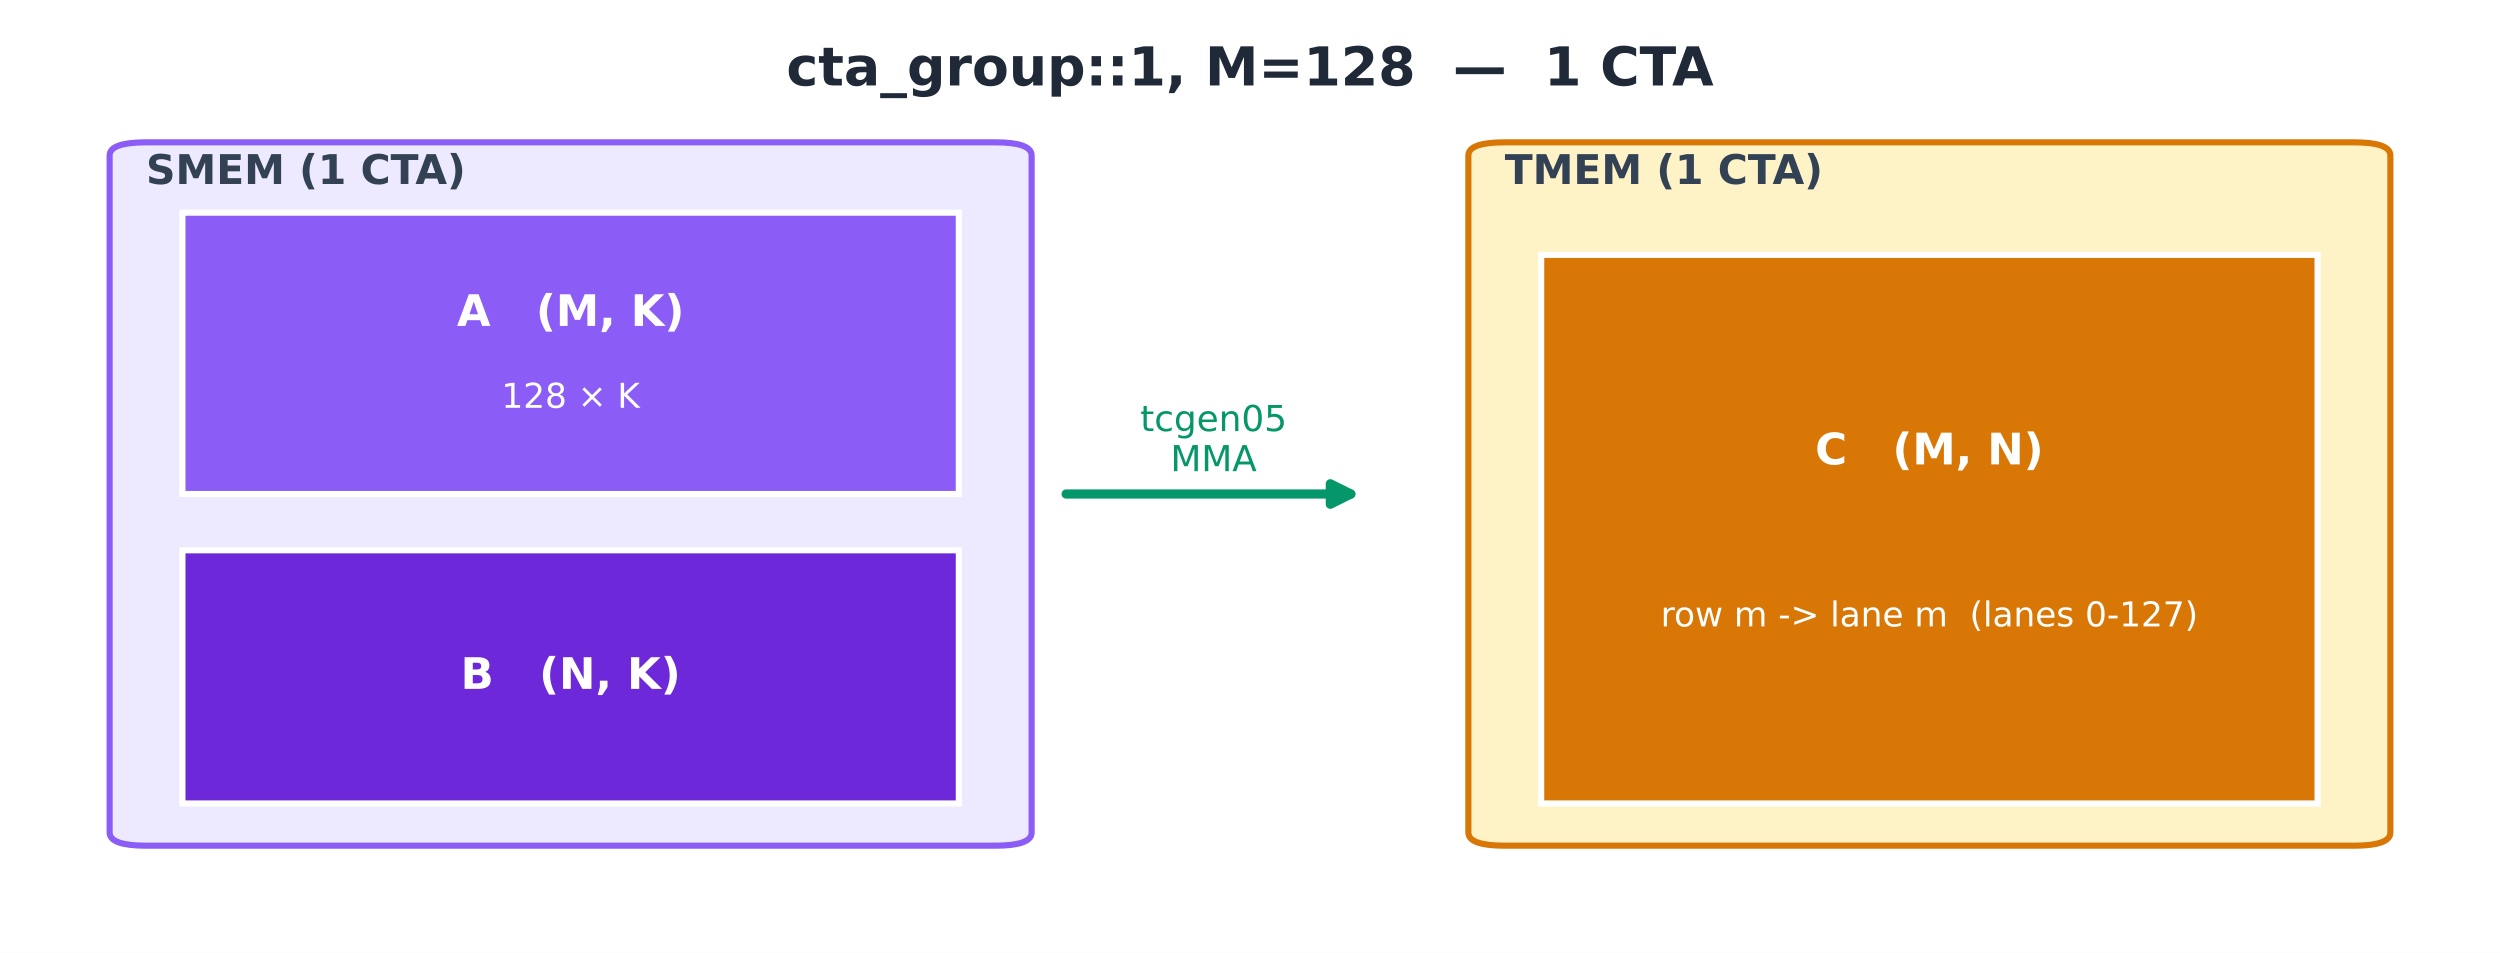
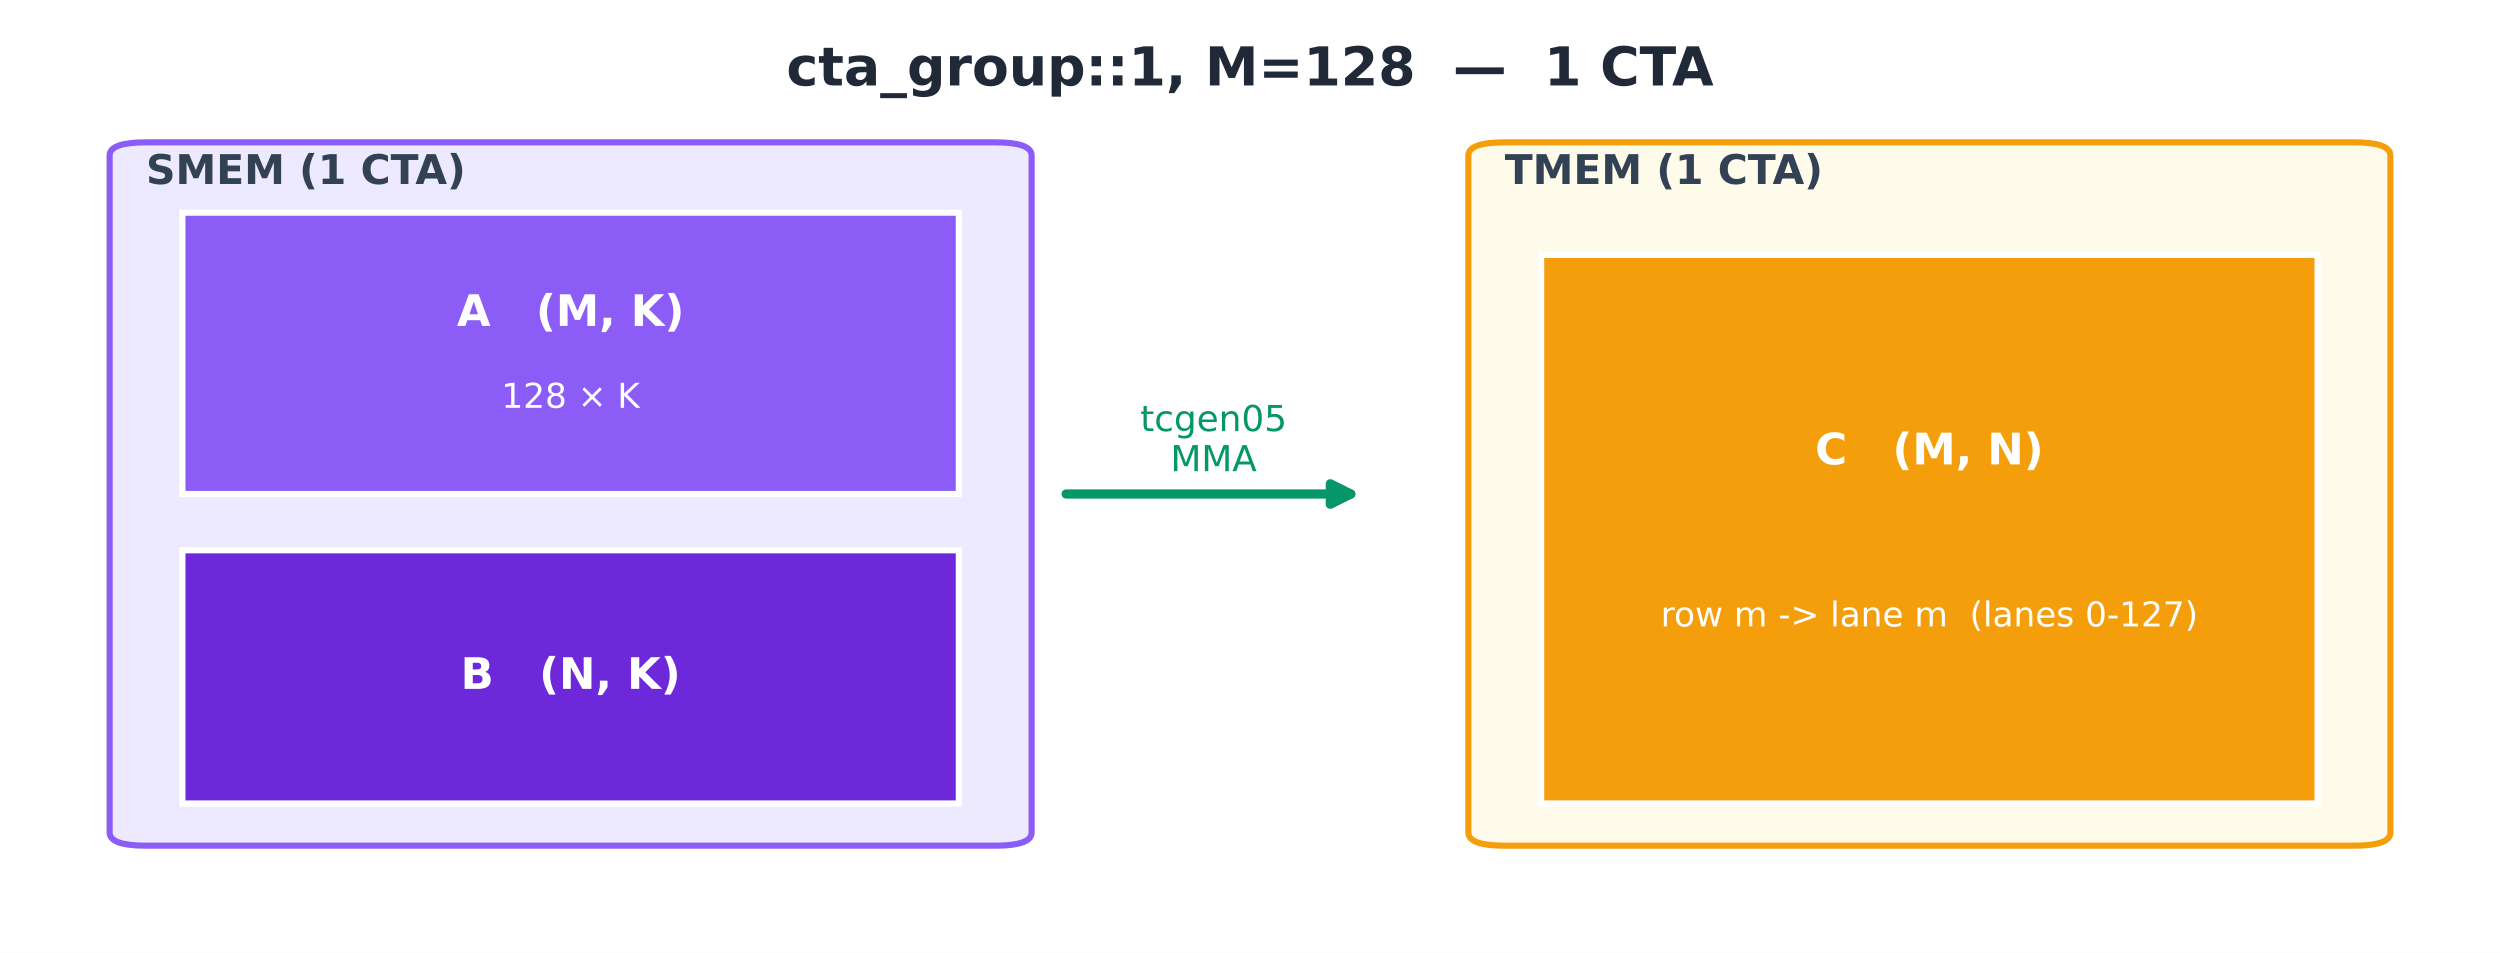
<svg xmlns="http://www.w3.org/2000/svg" xmlns:xlink="http://www.w3.org/1999/xlink" width="488.7pt" height="186.264pt" viewBox="0 0 488.7 186.264" version="1.1">
  <defs>
    <style type="text/css">*{stroke-linejoin: round; stroke-linecap: butt}</style>
  </defs>
  <g id="figure_1">
    <g id="patch_1">
      <path d="M 0 186.264  L 488.7 186.264  L 488.7 0  L 0 0  z " style="fill: #ffffff" />
    </g>
    <g id="axes_1">
      <g id="patch_2">
-         <path d="M 28.544 165.315  L 194.548 165.315  Q 201.663 165.315 201.663 162.737  L 201.663 30.402  Q 201.663 27.824 194.548 27.824  L 28.544 27.824  Q 21.429 27.824 21.429 30.402  L 21.429 162.737  Q 21.429 165.315 28.544 165.315  z " clip-path="url(#pdf7e328103)" style="fill: #ede9fe; stroke: #8b5cf6; stroke-width: 1.2; stroke-linejoin: miter" />
+         <path d="M 28.544 165.315  L 194.548 165.315  Q 201.663 165.315 201.663 162.737  L 201.663 30.402  Q 201.663 27.824 194.548 27.824  L 28.544 27.824  Q 21.429 27.824 21.429 30.402  L 21.429 162.737  Q 21.429 165.315 28.544 165.315  z " clip-path="url(#p41ec26fa18)" style="fill: #ede9fe; stroke: #8b5cf6; stroke-width: 1.2; stroke-linejoin: miter" />
      </g>
      <g id="patch_3">
-         <path d="M 35.658 96.569  L 187.434 96.569  L 187.434 41.573  L 35.658 41.573  z " clip-path="url(#pdf7e328103)" style="fill: #8b5cf6; stroke: #ffffff; stroke-width: 1.2; stroke-linejoin: miter" />
+         <path d="M 35.658 96.569  L 187.434 96.569  L 187.434 41.573  L 35.658 41.573  z " clip-path="url(#p41ec26fa18)" style="fill: #8b5cf6; stroke: #ffffff; stroke-width: 1.2; stroke-linejoin: miter" />
      </g>
      <g id="patch_4">
-         <path d="M 35.658 157.065  L 187.434 157.065  L 187.434 107.569  L 35.658 107.569  z " clip-path="url(#pdf7e328103)" style="fill: #6d28d9; stroke: #ffffff; stroke-width: 1.2; stroke-linejoin: miter" />
+         <path d="M 35.658 157.065  L 187.434 157.065  L 187.434 107.569  L 35.658 107.569  z " clip-path="url(#p41ec26fa18)" style="fill: #6d28d9; stroke: #ffffff; stroke-width: 1.2; stroke-linejoin: miter" />
      </g>
      <g id="patch_5">
-         <path d="M 294.151 165.315  L 460.156 165.315  Q 467.271 165.315 467.271 162.737  L 467.271 30.402  Q 467.271 27.824 460.156 27.824  L 294.151 27.824  Q 287.037 27.824 287.037 30.402  L 287.037 162.737  Q 287.037 165.315 294.151 165.315  z " clip-path="url(#pdf7e328103)" style="fill: #fef3c7; stroke: #d97706; stroke-width: 1.2; stroke-linejoin: miter" />
+         <path d="M 294.151 165.315  L 460.156 165.315  Q 467.271 165.315 467.271 162.737  L 467.271 30.402  Q 467.271 27.824 460.156 27.824  L 294.151 27.824  Q 287.037 27.824 287.037 30.402  L 287.037 162.737  Q 287.037 165.315 294.151 165.315  z " clip-path="url(#p41ec26fa18)" style="fill: #fffbeb; stroke: #f59e0b; stroke-width: 1.2; stroke-linejoin: miter" />
      </g>
      <g id="patch_6">
-         <path d="M 301.266 157.065  L 453.042 157.065  L 453.042 49.822  L 301.266 49.822  z " clip-path="url(#pdf7e328103)" style="fill: #d97706; stroke: #ffffff; stroke-width: 1.2; stroke-linejoin: miter" />
+         <path d="M 301.266 157.065  L 453.042 157.065  L 453.042 49.822  L 301.266 49.822  z " clip-path="url(#p41ec26fa18)" style="fill: #f59e0b; stroke: #ffffff; stroke-width: 1.2; stroke-linejoin: miter" />
      </g>
      <g id="text_1">
        <g style="fill: #1f2937" transform="translate(153.7243 16.71161) scale(0.105 -0.105)">
          <defs>
            <path id="DejaVuSans-Bold-63" d="M 3366 3391  L 3366 2478  Q 3138 2634 2908 2709  Q 2678 2784 2431 2784  Q 1963 2784 1702 2511  Q 1441 2238 1441 1747  Q 1441 1256 1702 982  Q 1963 709 2431 709  Q 2694 709 2930 787  Q 3166 866 3366 1019  L 3366 103  Q 3103 6 2833 -42  Q 2563 -91 2291 -91  Q 1344 -91 809 395  Q 275 881 275 1747  Q 275 2613 809 3098  Q 1344 3584 2291 3584  Q 2566 3584 2833 3536  Q 3100 3488 3366 3391  z " transform="scale(0.015625)" />
            <path id="DejaVuSans-Bold-74" d="M 1759 4494  L 1759 3500  L 2913 3500  L 2913 2700  L 1759 2700  L 1759 1216  Q 1759 972 1856 886  Q 1953 800 2241 800  L 2816 800  L 2816 0  L 1856 0  Q 1194 0 917 276  Q 641 553 641 1216  L 641 2700  L 84 2700  L 84 3500  L 641 3500  L 641 4494  L 1759 4494  z " transform="scale(0.015625)" />
            <path id="DejaVuSans-Bold-61" d="M 2106 1575  Q 1756 1575 1579 1456  Q 1403 1338 1403 1106  Q 1403 894 1545 773  Q 1688 653 1941 653  Q 2256 653 2472 879  Q 2688 1106 2688 1447  L 2688 1575  L 2106 1575  z M 3816 1997  L 3816 0  L 2688 0  L 2688 519  Q 2463 200 2181 54  Q 1900 -91 1497 -91  Q 953 -91 614 226  Q 275 544 275 1050  Q 275 1666 698 1953  Q 1122 2241 2028 2241  L 2688 2241  L 2688 2328  Q 2688 2594 2478 2717  Q 2269 2841 1825 2841  Q 1466 2841 1156 2769  Q 847 2697 581 2553  L 581 3406  Q 941 3494 1303 3539  Q 1666 3584 2028 3584  Q 2975 3584 3395 3211  Q 3816 2838 3816 1997  z " transform="scale(0.015625)" />
            <path id="DejaVuSans-Bold-5f" d="M 3200 -916  L 3200 -1509  L 0 -1509  L 0 -916  L 3200 -916  z " transform="scale(0.015625)" />
            <path id="DejaVuSans-Bold-67" d="M 2919 594  Q 2688 288 2409 144  Q 2131 0 1766 0  Q 1125 0 706 504  Q 288 1009 288 1791  Q 288 2575 706 3076  Q 1125 3578 1766 3578  Q 2131 3578 2409 3434  Q 2688 3291 2919 2981  L 2919 3500  L 4044 3500  L 4044 353  Q 4044 -491 3511 -936  Q 2978 -1381 1966 -1381  Q 1638 -1381 1331 -1331  Q 1025 -1281 716 -1178  L 716 -306  Q 1009 -475 1290 -558  Q 1572 -641 1856 -641  Q 2406 -641 2662 -400  Q 2919 -159 2919 353  L 2919 594  z M 2181 2772  Q 1834 2772 1640 2515  Q 1447 2259 1447 1791  Q 1447 1309 1634 1061  Q 1822 813 2181 813  Q 2531 813 2725 1069  Q 2919 1325 2919 1791  Q 2919 2259 2725 2515  Q 2531 2772 2181 2772  z " transform="scale(0.015625)" />
            <path id="DejaVuSans-Bold-72" d="M 3138 2547  Q 2991 2616 2845 2648  Q 2700 2681 2553 2681  Q 2122 2681 1889 2404  Q 1656 2128 1656 1613  L 1656 0  L 538 0  L 538 3500  L 1656 3500  L 1656 2925  Q 1872 3269 2151 3426  Q 2431 3584 2822 3584  Q 2878 3584 2943 3579  Q 3009 3575 3134 3559  L 3138 2547  z " transform="scale(0.015625)" />
            <path id="DejaVuSans-Bold-6f" d="M 2203 2784  Q 1831 2784 1636 2517  Q 1441 2250 1441 1747  Q 1441 1244 1636 976  Q 1831 709 2203 709  Q 2569 709 2762 976  Q 2956 1244 2956 1747  Q 2956 2250 2762 2517  Q 2569 2784 2203 2784  z M 2203 3584  Q 3106 3584 3614 3096  Q 4122 2609 4122 1747  Q 4122 884 3614 396  Q 3106 -91 2203 -91  Q 1297 -91 786 396  Q 275 884 275 1747  Q 275 2609 786 3096  Q 1297 3584 2203 3584  z " transform="scale(0.015625)" />
            <path id="DejaVuSans-Bold-75" d="M 500 1363  L 500 3500  L 1625 3500  L 1625 3150  Q 1625 2866 1622 2436  Q 1619 2006 1619 1863  Q 1619 1441 1641 1255  Q 1663 1069 1716 984  Q 1784 875 1895 815  Q 2006 756 2150 756  Q 2500 756 2700 1025  Q 2900 1294 2900 1772  L 2900 3500  L 4019 3500  L 4019 0  L 2900 0  L 2900 506  Q 2647 200 2364 54  Q 2081 -91 1741 -91  Q 1134 -91 817 281  Q 500 653 500 1363  z " transform="scale(0.015625)" />
            <path id="DejaVuSans-Bold-70" d="M 1656 506  L 1656 -1331  L 538 -1331  L 538 3500  L 1656 3500  L 1656 2988  Q 1888 3294 2169 3439  Q 2450 3584 2816 3584  Q 3463 3584 3878 3070  Q 4294 2556 4294 1747  Q 4294 938 3878 423  Q 3463 -91 2816 -91  Q 2450 -91 2169 54  Q 1888 200 1656 506  z M 2400 2772  Q 2041 2772 1848 2508  Q 1656 2244 1656 1747  Q 1656 1250 1848 986  Q 2041 722 2400 722  Q 2759 722 2948 984  Q 3138 1247 3138 1747  Q 3138 2247 2948 2509  Q 2759 2772 2400 2772  z " transform="scale(0.015625)" />
            <path id="DejaVuSans-Bold-3a" d="M 716 3500  L 1844 3500  L 1844 2291  L 716 2291  L 716 3500  z M 716 1209  L 1844 1209  L 1844 0  L 716 0  L 716 1209  z " transform="scale(0.015625)" />
            <path id="DejaVuSans-Bold-31" d="M 750 831  L 1813 831  L 1813 3847  L 722 3622  L 722 4441  L 1806 4666  L 2950 4666  L 2950 831  L 4013 831  L 4013 0  L 750 0  L 750 831  z " transform="scale(0.015625)" />
            <path id="DejaVuSans-Bold-2c" d="M 653 1209  L 1778 1209  L 1778 256  L 1006 -909  L 341 -909  L 653 256  L 653 1209  z " transform="scale(0.015625)" />
            <path id="DejaVuSans-Bold-20" transform="scale(0.015625)" />
            <path id="DejaVuSans-Bold-4d" d="M 588 4666  L 2119 4666  L 3181 2169  L 4250 4666  L 5778 4666  L 5778 0  L 4641 0  L 4641 3413  L 3566 897  L 2803 897  L 1728 3413  L 1728 0  L 588 0  L 588 4666  z " transform="scale(0.015625)" />
            <path id="DejaVuSans-Bold-3d" d="M 678 3084  L 4684 3084  L 4684 2350  L 678 2350  L 678 3084  z M 678 1663  L 4684 1663  L 4684 922  L 678 922  L 678 1663  z " transform="scale(0.015625)" />
            <path id="DejaVuSans-Bold-32" d="M 1844 884  L 3897 884  L 3897 0  L 506 0  L 506 884  L 2209 2388  Q 2438 2594 2547 2791  Q 2656 2988 2656 3200  Q 2656 3528 2436 3728  Q 2216 3928 1850 3928  Q 1569 3928 1234 3808  Q 900 3688 519 3450  L 519 4475  Q 925 4609 1322 4679  Q 1719 4750 2100 4750  Q 2938 4750 3402 4381  Q 3866 4013 3866 3353  Q 3866 2972 3669 2642  Q 3472 2313 2841 1759  L 1844 884  z " transform="scale(0.015625)" />
            <path id="DejaVuSans-Bold-38" d="M 2228 2088  Q 1891 2088 1709 1903  Q 1528 1719 1528 1375  Q 1528 1031 1709 848  Q 1891 666 2228 666  Q 2563 666 2741 848  Q 2919 1031 2919 1375  Q 2919 1722 2741 1905  Q 2563 2088 2228 2088  z M 1350 2484  Q 925 2613 709 2878  Q 494 3144 494 3541  Q 494 4131 934 4440  Q 1375 4750 2228 4750  Q 3075 4750 3515 4442  Q 3956 4134 3956 3541  Q 3956 3144 3739 2878  Q 3522 2613 3097 2484  Q 3572 2353 3814 2058  Q 4056 1763 4056 1313  Q 4056 619 3595 264  Q 3134 -91 2228 -91  Q 1319 -91 855 264  Q 391 619 391 1313  Q 391 1763 633 2058  Q 875 2353 1350 2484  z M 1631 3419  Q 1631 3141 1786 2991  Q 1941 2841 2228 2841  Q 2509 2841 2662 2991  Q 2816 3141 2816 3419  Q 2816 3697 2662 3845  Q 2509 3994 2228 3994  Q 1941 3994 1786 3844  Q 1631 3694 1631 3419  z " transform="scale(0.015625)" />
            <path id="DejaVuSans-Bold-2014" d="M 344 2156  L 6056 2156  L 6056 1350  L 344 1350  L 344 2156  z " transform="scale(0.015625)" />
            <path id="DejaVuSans-Bold-43" d="M 4288 256  Q 3956 84 3597 -3  Q 3238 -91 2847 -91  Q 1681 -91 1000 561  Q 319 1213 319 2328  Q 319 3447 1000 4098  Q 1681 4750 2847 4750  Q 3238 4750 3597 4662  Q 3956 4575 4288 4403  L 4288 3438  Q 3953 3666 3628 3772  Q 3303 3878 2944 3878  Q 2300 3878 1931 3465  Q 1563 3053 1563 2328  Q 1563 1606 1931 1193  Q 2300 781 2944 781  Q 3303 781 3628 887  Q 3953 994 4288 1222  L 4288 256  z " transform="scale(0.015625)" />
            <path id="DejaVuSans-Bold-54" d="M 31 4666  L 4331 4666  L 4331 3756  L 2784 3756  L 2784 0  L 1581 0  L 1581 3756  L 31 3756  L 31 4666  z " transform="scale(0.015625)" />
            <path id="DejaVuSans-Bold-41" d="M 3419 850  L 1538 850  L 1241 0  L 31 0  L 1759 4666  L 3194 4666  L 4922 0  L 3713 0  L 3419 850  z M 1838 1716  L 3116 1716  L 2478 3572  L 1838 1716  z " transform="scale(0.015625)" />
          </defs>
          <use xlink:href="#DejaVuSans-Bold-63" />
          <use xlink:href="#DejaVuSans-Bold-74" transform="translate(59.27734 0)" />
          <use xlink:href="#DejaVuSans-Bold-61" transform="translate(107.0801 0)" />
          <use xlink:href="#DejaVuSans-Bold-5f" transform="translate(174.5605 0)" />
          <use xlink:href="#DejaVuSans-Bold-67" transform="translate(224.5605 0)" />
          <use xlink:href="#DejaVuSans-Bold-72" transform="translate(296.1426 0)" />
          <use xlink:href="#DejaVuSans-Bold-6f" transform="translate(345.459 0)" />
          <use xlink:href="#DejaVuSans-Bold-75" transform="translate(414.1602 0)" />
          <use xlink:href="#DejaVuSans-Bold-70" transform="translate(485.3516 0)" />
          <use xlink:href="#DejaVuSans-Bold-3a" transform="translate(556.9336 0)" />
          <use xlink:href="#DejaVuSans-Bold-3a" transform="translate(596.9238 0)" />
          <use xlink:href="#DejaVuSans-Bold-31" transform="translate(636.9141 0)" />
          <use xlink:href="#DejaVuSans-Bold-2c" transform="translate(706.4941 0)" />
          <use xlink:href="#DejaVuSans-Bold-20" transform="translate(744.4824 0)" />
          <use xlink:href="#DejaVuSans-Bold-4d" transform="translate(779.2969 0)" />
          <use xlink:href="#DejaVuSans-Bold-3d" transform="translate(878.8086 0)" />
          <use xlink:href="#DejaVuSans-Bold-31" transform="translate(962.5977 0)" />
          <use xlink:href="#DejaVuSans-Bold-32" transform="translate(1032.178 0)" />
          <use xlink:href="#DejaVuSans-Bold-38" transform="translate(1101.758 0)" />
          <use xlink:href="#DejaVuSans-Bold-20" transform="translate(1171.338 0)" />
          <use xlink:href="#DejaVuSans-Bold-20" transform="translate(1206.152 0)" />
          <use xlink:href="#DejaVuSans-Bold-2014" transform="translate(1240.967 0)" />
          <use xlink:href="#DejaVuSans-Bold-20" transform="translate(1340.967 0)" />
          <use xlink:href="#DejaVuSans-Bold-20" transform="translate(1375.781 0)" />
          <use xlink:href="#DejaVuSans-Bold-31" transform="translate(1410.596 0)" />
          <use xlink:href="#DejaVuSans-Bold-20" transform="translate(1480.176 0)" />
          <use xlink:href="#DejaVuSans-Bold-43" transform="translate(1514.99 0)" />
          <use xlink:href="#DejaVuSans-Bold-54" transform="translate(1588.379 0)" />
          <use xlink:href="#DejaVuSans-Bold-41" transform="translate(1648.842 0)" />
        </g>
      </g>
      <g id="text_2">
        <g style="fill: #334155" transform="translate(28.5435 35.9648) scale(0.08 -0.08)">
          <defs>
            <path id="DejaVuSans-Bold-53" d="M 3834 4519  L 3834 3531  Q 3450 3703 3084 3790  Q 2719 3878 2394 3878  Q 1963 3878 1756 3759  Q 1550 3641 1550 3391  Q 1550 3203 1689 3098  Q 1828 2994 2194 2919  L 2706 2816  Q 3484 2659 3812 2340  Q 4141 2022 4141 1434  Q 4141 663 3683 286  Q 3225 -91 2284 -91  Q 1841 -91 1394 -6  Q 947 78 500 244  L 500 1259  Q 947 1022 1364 901  Q 1781 781 2169 781  Q 2563 781 2772 912  Q 2981 1044 2981 1288  Q 2981 1506 2839 1625  Q 2697 1744 2272 1838  L 1806 1941  Q 1106 2091 782 2419  Q 459 2747 459 3303  Q 459 4000 909 4375  Q 1359 4750 2203 4750  Q 2588 4750 2994 4692  Q 3400 4634 3834 4519  z " transform="scale(0.015625)" />
            <path id="DejaVuSans-Bold-45" d="M 588 4666  L 3834 4666  L 3834 3756  L 1791 3756  L 1791 2888  L 3713 2888  L 3713 1978  L 1791 1978  L 1791 909  L 3903 909  L 3903 0  L 588 0  L 588 4666  z " transform="scale(0.015625)" />
            <path id="DejaVuSans-Bold-28" d="M 2413 -844  L 1484 -844  Q 1006 -72 778 623  Q 550 1319 550 2003  Q 550 2688 779 3389  Q 1009 4091 1484 4856  L 2413 4856  Q 2013 4116 1813 3408  Q 1613 2700 1613 2009  Q 1613 1319 1811 609  Q 2009 -100 2413 -844  z " transform="scale(0.015625)" />
            <path id="DejaVuSans-Bold-29" d="M 513 -844  Q 913 -100 1113 609  Q 1313 1319 1313 2009  Q 1313 2700 1113 3408  Q 913 4116 513 4856  L 1441 4856  Q 1916 4091 2145 3389  Q 2375 2688 2375 2003  Q 2375 1319 2147 623  Q 1919 -72 1441 -844  L 513 -844  z " transform="scale(0.015625)" />
          </defs>
          <use xlink:href="#DejaVuSans-Bold-53" />
          <use xlink:href="#DejaVuSans-Bold-4d" transform="translate(72.02148 0)" />
          <use xlink:href="#DejaVuSans-Bold-45" transform="translate(171.5332 0)" />
          <use xlink:href="#DejaVuSans-Bold-4d" transform="translate(239.8438 0)" />
          <use xlink:href="#DejaVuSans-Bold-20" transform="translate(339.3555 0)" />
          <use xlink:href="#DejaVuSans-Bold-28" transform="translate(374.1699 0)" />
          <use xlink:href="#DejaVuSans-Bold-31" transform="translate(419.873 0)" />
          <use xlink:href="#DejaVuSans-Bold-20" transform="translate(489.4531 0)" />
          <use xlink:href="#DejaVuSans-Bold-43" transform="translate(524.2676 0)" />
          <use xlink:href="#DejaVuSans-Bold-54" transform="translate(597.6562 0)" />
          <use xlink:href="#DejaVuSans-Bold-41" transform="translate(658.1191 0)" />
          <use xlink:href="#DejaVuSans-Bold-29" transform="translate(735.5117 0)" />
        </g>
      </g>
      <g id="text_3">
        <g style="fill: #ffffff" transform="translate(89.31717 63.717) scale(0.085 -0.085)">
          <defs>
            <path id="DejaVuSans-Bold-4b" d="M 588 4666  L 1791 4666  L 1791 2963  L 3525 4666  L 4922 4666  L 2675 2456  L 5153 0  L 3647 0  L 1791 1838  L 1791 0  L 588 0  L 588 4666  z " transform="scale(0.015625)" />
          </defs>
          <use xlink:href="#DejaVuSans-Bold-41" />
          <use xlink:href="#DejaVuSans-Bold-20" transform="translate(77.39258 0)" />
          <use xlink:href="#DejaVuSans-Bold-20" transform="translate(112.207 0)" />
          <use xlink:href="#DejaVuSans-Bold-20" transform="translate(147.0215 0)" />
          <use xlink:href="#DejaVuSans-Bold-28" transform="translate(181.8359 0)" />
          <use xlink:href="#DejaVuSans-Bold-4d" transform="translate(227.5391 0)" />
          <use xlink:href="#DejaVuSans-Bold-2c" transform="translate(327.0508 0)" />
          <use xlink:href="#DejaVuSans-Bold-20" transform="translate(365.0391 0)" />
          <use xlink:href="#DejaVuSans-Bold-4b" transform="translate(399.8535 0)" />
          <use xlink:href="#DejaVuSans-Bold-29" transform="translate(477.3438 0)" />
        </g>
      </g>
      <g id="text_4">
        <g style="fill: #ffffff" transform="translate(98.01828 79.71926) scale(0.067 -0.067)">
          <defs>
            <path id="DejaVuSans-31" d="M 794 531  L 1825 531  L 1825 4091  L 703 3866  L 703 4441  L 1819 4666  L 2450 4666  L 2450 531  L 3481 531  L 3481 0  L 794 0  L 794 531  z " transform="scale(0.015625)" />
            <path id="DejaVuSans-32" d="M 1228 531  L 3431 531  L 3431 0  L 469 0  L 469 531  Q 828 903 1448 1529  Q 2069 2156 2228 2338  Q 2531 2678 2651 2914  Q 2772 3150 2772 3378  Q 2772 3750 2511 3984  Q 2250 4219 1831 4219  Q 1534 4219 1204 4116  Q 875 4013 500 3803  L 500 4441  Q 881 4594 1212 4672  Q 1544 4750 1819 4750  Q 2544 4750 2975 4387  Q 3406 4025 3406 3419  Q 3406 3131 3298 2873  Q 3191 2616 2906 2266  Q 2828 2175 2409 1742  Q 1991 1309 1228 531  z " transform="scale(0.015625)" />
            <path id="DejaVuSans-38" d="M 2034 2216  Q 1584 2216 1326 1975  Q 1069 1734 1069 1313  Q 1069 891 1326 650  Q 1584 409 2034 409  Q 2484 409 2743 651  Q 3003 894 3003 1313  Q 3003 1734 2745 1975  Q 2488 2216 2034 2216  z M 1403 2484  Q 997 2584 770 2862  Q 544 3141 544 3541  Q 544 4100 942 4425  Q 1341 4750 2034 4750  Q 2731 4750 3128 4425  Q 3525 4100 3525 3541  Q 3525 3141 3298 2862  Q 3072 2584 2669 2484  Q 3125 2378 3379 2068  Q 3634 1759 3634 1313  Q 3634 634 3220 271  Q 2806 -91 2034 -91  Q 1263 -91 848 271  Q 434 634 434 1313  Q 434 1759 690 2068  Q 947 2378 1403 2484  z M 1172 3481  Q 1172 3119 1398 2916  Q 1625 2713 2034 2713  Q 2441 2713 2670 2916  Q 2900 3119 2900 3481  Q 2900 3844 2670 4047  Q 2441 4250 2034 4250  Q 1625 4250 1398 4047  Q 1172 3844 1172 3481  z " transform="scale(0.015625)" />
            <path id="DejaVuSans-20" transform="scale(0.015625)" />
            <path id="DejaVuSans-d7" d="M 4488 3438  L 3059 2003  L 4488 575  L 4116 197  L 2681 1631  L 1247 197  L 878 575  L 2303 2003  L 878 3438  L 1247 3816  L 2681 2381  L 4116 3816  L 4488 3438  z " transform="scale(0.015625)" />
            <path id="DejaVuSans-4b" d="M 628 4666  L 1259 4666  L 1259 2694  L 3353 4666  L 4166 4666  L 1850 2491  L 4331 0  L 3500 0  L 1259 2247  L 1259 0  L 628 0  L 628 4666  z " transform="scale(0.015625)" />
          </defs>
          <use xlink:href="#DejaVuSans-31" />
          <use xlink:href="#DejaVuSans-32" transform="translate(63.62305 0)" />
          <use xlink:href="#DejaVuSans-38" transform="translate(127.2461 0)" />
          <use xlink:href="#DejaVuSans-20" transform="translate(190.8691 0)" />
          <use xlink:href="#DejaVuSans-d7" transform="translate(222.6562 0)" />
          <use xlink:href="#DejaVuSans-20" transform="translate(306.4453 0)" />
          <use xlink:href="#DejaVuSans-4b" transform="translate(338.2324 0)" />
        </g>
      </g>
      <g id="text_5">
        <g style="fill: #ffffff" transform="translate(90.03967 134.6625) scale(0.085 -0.085)">
          <defs>
            <path id="DejaVuSans-Bold-42" d="M 2456 2859  Q 2741 2859 2887 2984  Q 3034 3109 3034 3353  Q 3034 3594 2887 3720  Q 2741 3847 2456 3847  L 1791 3847  L 1791 2859  L 2456 2859  z M 2497 819  Q 2859 819 3042 972  Q 3225 1125 3225 1434  Q 3225 1738 3044 1889  Q 2863 2041 2497 2041  L 1791 2041  L 1791 819  L 2497 819  z M 3616 2497  Q 4003 2384 4215 2081  Q 4428 1778 4428 1338  Q 4428 663 3972 331  Q 3516 0 2584 0  L 588 0  L 588 4666  L 2394 4666  Q 3366 4666 3802 4372  Q 4238 4078 4238 3431  Q 4238 3091 4078 2852  Q 3919 2613 3616 2497  z " transform="scale(0.015625)" />
            <path id="DejaVuSans-Bold-4e" d="M 588 4666  L 1931 4666  L 3628 1466  L 3628 4666  L 4769 4666  L 4769 0  L 3425 0  L 1728 3200  L 1728 0  L 588 0  L 588 4666  z " transform="scale(0.015625)" />
          </defs>
          <use xlink:href="#DejaVuSans-Bold-42" />
          <use xlink:href="#DejaVuSans-Bold-20" transform="translate(76.2207 0)" />
          <use xlink:href="#DejaVuSans-Bold-20" transform="translate(111.0352 0)" />
          <use xlink:href="#DejaVuSans-Bold-20" transform="translate(145.8496 0)" />
          <use xlink:href="#DejaVuSans-Bold-28" transform="translate(180.6641 0)" />
          <use xlink:href="#DejaVuSans-Bold-4e" transform="translate(226.3672 0)" />
          <use xlink:href="#DejaVuSans-Bold-2c" transform="translate(310.0586 0)" />
          <use xlink:href="#DejaVuSans-Bold-20" transform="translate(348.0469 0)" />
          <use xlink:href="#DejaVuSans-Bold-4b" transform="translate(382.8613 0)" />
          <use xlink:href="#DejaVuSans-Bold-29" transform="translate(460.3516 0)" />
        </g>
      </g>
      <g id="patch_7">
        <path d="M 208.404 96.569  Q 237.235 96.569 264.053 96.569  " style="fill: none; stroke: #059669; stroke-width: 1.8; stroke-linecap: round" />
        <path d="M 260.053 94.569  L 264.053 96.569  L 260.053 98.569  z " style="fill: #059669; stroke: #059669; stroke-width: 1.8; stroke-linecap: round" />
      </g>
      <g id="text_6">
        <g style="fill: #059669" transform="translate(222.8915 84.26977) scale(0.07 -0.07)">
          <defs>
            <path id="DejaVuSans-74" d="M 1172 4494  L 1172 3500  L 2356 3500  L 2356 3053  L 1172 3053  L 1172 1153  Q 1172 725 1289 603  Q 1406 481 1766 481  L 2356 481  L 2356 0  L 1766 0  Q 1100 0 847 248  Q 594 497 594 1153  L 594 3053  L 172 3053  L 172 3500  L 594 3500  L 594 4494  L 1172 4494  z " transform="scale(0.015625)" />
            <path id="DejaVuSans-63" d="M 3122 3366  L 3122 2828  Q 2878 2963 2633 3030  Q 2388 3097 2138 3097  Q 1578 3097 1268 2742  Q 959 2388 959 1747  Q 959 1106 1268 751  Q 1578 397 2138 397  Q 2388 397 2633 464  Q 2878 531 3122 666  L 3122 134  Q 2881 22 2623 -34  Q 2366 -91 2075 -91  Q 1284 -91 818 406  Q 353 903 353 1747  Q 353 2603 823 3093  Q 1294 3584 2113 3584  Q 2378 3584 2631 3529  Q 2884 3475 3122 3366  z " transform="scale(0.015625)" />
            <path id="DejaVuSans-67" d="M 2906 1791  Q 2906 2416 2648 2759  Q 2391 3103 1925 3103  Q 1463 3103 1205 2759  Q 947 2416 947 1791  Q 947 1169 1205 825  Q 1463 481 1925 481  Q 2391 481 2648 825  Q 2906 1169 2906 1791  z M 3481 434  Q 3481 -459 3084 -895  Q 2688 -1331 1869 -1331  Q 1566 -1331 1297 -1286  Q 1028 -1241 775 -1147  L 775 -588  Q 1028 -725 1275 -790  Q 1522 -856 1778 -856  Q 2344 -856 2625 -561  Q 2906 -266 2906 331  L 2906 616  Q 2728 306 2450 153  Q 2172 0 1784 0  Q 1141 0 747 490  Q 353 981 353 1791  Q 353 2603 747 3093  Q 1141 3584 1784 3584  Q 2172 3584 2450 3431  Q 2728 3278 2906 2969  L 2906 3500  L 3481 3500  L 3481 434  z " transform="scale(0.015625)" />
            <path id="DejaVuSans-65" d="M 3597 1894  L 3597 1613  L 953 1613  Q 991 1019 1311 708  Q 1631 397 2203 397  Q 2534 397 2845 478  Q 3156 559 3463 722  L 3463 178  Q 3153 47 2828 -22  Q 2503 -91 2169 -91  Q 1331 -91 842 396  Q 353 884 353 1716  Q 353 2575 817 3079  Q 1281 3584 2069 3584  Q 2775 3584 3186 3129  Q 3597 2675 3597 1894  z M 3022 2063  Q 3016 2534 2758 2815  Q 2500 3097 2075 3097  Q 1594 3097 1305 2825  Q 1016 2553 972 2059  L 3022 2063  z " transform="scale(0.015625)" />
            <path id="DejaVuSans-6e" d="M 3513 2113  L 3513 0  L 2938 0  L 2938 2094  Q 2938 2591 2744 2837  Q 2550 3084 2163 3084  Q 1697 3084 1428 2787  Q 1159 2491 1159 1978  L 1159 0  L 581 0  L 581 3500  L 1159 3500  L 1159 2956  Q 1366 3272 1645 3428  Q 1925 3584 2291 3584  Q 2894 3584 3203 3211  Q 3513 2838 3513 2113  z " transform="scale(0.015625)" />
            <path id="DejaVuSans-30" d="M 2034 4250  Q 1547 4250 1301 3770  Q 1056 3291 1056 2328  Q 1056 1369 1301 889  Q 1547 409 2034 409  Q 2525 409 2770 889  Q 3016 1369 3016 2328  Q 3016 3291 2770 3770  Q 2525 4250 2034 4250  z M 2034 4750  Q 2819 4750 3233 4129  Q 3647 3509 3647 2328  Q 3647 1150 3233 529  Q 2819 -91 2034 -91  Q 1250 -91 836 529  Q 422 1150 422 2328  Q 422 3509 836 4129  Q 1250 4750 2034 4750  z " transform="scale(0.015625)" />
            <path id="DejaVuSans-35" d="M 691 4666  L 3169 4666  L 3169 4134  L 1269 4134  L 1269 2991  Q 1406 3038 1543 3061  Q 1681 3084 1819 3084  Q 2600 3084 3056 2656  Q 3513 2228 3513 1497  Q 3513 744 3044 326  Q 2575 -91 1722 -91  Q 1428 -91 1123 -41  Q 819 9 494 109  L 494 744  Q 775 591 1075 516  Q 1375 441 1709 441  Q 2250 441 2565 725  Q 2881 1009 2881 1497  Q 2881 1984 2565 2268  Q 2250 2553 1709 2553  Q 1456 2553 1204 2497  Q 953 2441 691 2322  L 691 4666  z " transform="scale(0.015625)" />
          </defs>
          <use xlink:href="#DejaVuSans-74" />
          <use xlink:href="#DejaVuSans-63" transform="translate(39.20898 0)" />
          <use xlink:href="#DejaVuSans-67" transform="translate(94.18945 0)" />
          <use xlink:href="#DejaVuSans-65" transform="translate(157.666 0)" />
          <use xlink:href="#DejaVuSans-6e" transform="translate(219.1895 0)" />
          <use xlink:href="#DejaVuSans-30" transform="translate(282.5684 0)" />
          <use xlink:href="#DejaVuSans-35" transform="translate(346.1914 0)" />
        </g>
        <g style="fill: #059669" transform="translate(228.8016 92.10824) scale(0.07 -0.07)">
          <defs>
            <path id="DejaVuSans-4d" d="M 628 4666  L 1569 4666  L 2759 1491  L 3956 4666  L 4897 4666  L 4897 0  L 4281 0  L 4281 4097  L 3078 897  L 2444 897  L 1241 4097  L 1241 0  L 628 0  L 628 4666  z " transform="scale(0.015625)" />
            <path id="DejaVuSans-41" d="M 2188 4044  L 1331 1722  L 3047 1722  L 2188 4044  z M 1831 4666  L 2547 4666  L 4325 0  L 3669 0  L 3244 1197  L 1141 1197  L 716 0  L 50 0  L 1831 4666  z " transform="scale(0.015625)" />
          </defs>
          <use xlink:href="#DejaVuSans-4d" />
          <use xlink:href="#DejaVuSans-4d" transform="translate(86.2793 0)" />
          <use xlink:href="#DejaVuSans-41" transform="translate(172.5586 0)" />
        </g>
      </g>
      <g id="text_7">
        <g style="fill: #334155" transform="translate(294.1515 35.9648) scale(0.08 -0.08)">
          <use xlink:href="#DejaVuSans-Bold-54" />
          <use xlink:href="#DejaVuSans-Bold-4d" transform="translate(68.21289 0)" />
          <use xlink:href="#DejaVuSans-Bold-45" transform="translate(167.7246 0)" />
          <use xlink:href="#DejaVuSans-Bold-4d" transform="translate(236.0352 0)" />
          <use xlink:href="#DejaVuSans-Bold-20" transform="translate(335.5469 0)" />
          <use xlink:href="#DejaVuSans-Bold-28" transform="translate(370.3613 0)" />
          <use xlink:href="#DejaVuSans-Bold-31" transform="translate(416.0645 0)" />
          <use xlink:href="#DejaVuSans-Bold-20" transform="translate(485.6445 0)" />
          <use xlink:href="#DejaVuSans-Bold-43" transform="translate(520.459 0)" />
          <use xlink:href="#DejaVuSans-Bold-54" transform="translate(593.8477 0)" />
          <use xlink:href="#DejaVuSans-Bold-41" transform="translate(654.3105 0)" />
          <use xlink:href="#DejaVuSans-Bold-29" transform="translate(731.7031 0)" />
        </g>
      </g>
      <g id="text_8">
        <g style="fill: #ffffff" transform="translate(354.8315 90.77527) scale(0.085 -0.085)">
          <use xlink:href="#DejaVuSans-Bold-43" />
          <use xlink:href="#DejaVuSans-Bold-20" transform="translate(73.38867 0)" />
          <use xlink:href="#DejaVuSans-Bold-20" transform="translate(108.2031 0)" />
          <use xlink:href="#DejaVuSans-Bold-20" transform="translate(143.0176 0)" />
          <use xlink:href="#DejaVuSans-Bold-28" transform="translate(177.832 0)" />
          <use xlink:href="#DejaVuSans-Bold-4d" transform="translate(223.5352 0)" />
          <use xlink:href="#DejaVuSans-Bold-2c" transform="translate(323.0469 0)" />
          <use xlink:href="#DejaVuSans-Bold-20" transform="translate(361.0352 0)" />
          <use xlink:href="#DejaVuSans-Bold-4e" transform="translate(395.8496 0)" />
          <use xlink:href="#DejaVuSans-Bold-29" transform="translate(479.541 0)" />
        </g>
      </g>
      <g id="text_9">
        <g style="fill: #ffffff" transform="translate(324.6386 122.4515) scale(0.067 -0.067)">
          <defs>
            <path id="DejaVuSans-72" d="M 2631 2963  Q 2534 3019 2420 3045  Q 2306 3072 2169 3072  Q 1681 3072 1420 2755  Q 1159 2438 1159 1844  L 1159 0  L 581 0  L 581 3500  L 1159 3500  L 1159 2956  Q 1341 3275 1631 3429  Q 1922 3584 2338 3584  Q 2397 3584 2469 3576  Q 2541 3569 2628 3553  L 2631 2963  z " transform="scale(0.015625)" />
            <path id="DejaVuSans-6f" d="M 1959 3097  Q 1497 3097 1228 2736  Q 959 2375 959 1747  Q 959 1119 1226 758  Q 1494 397 1959 397  Q 2419 397 2687 759  Q 2956 1122 2956 1747  Q 2956 2369 2687 2733  Q 2419 3097 1959 3097  z M 1959 3584  Q 2709 3584 3137 3096  Q 3566 2609 3566 1747  Q 3566 888 3137 398  Q 2709 -91 1959 -91  Q 1206 -91 779 398  Q 353 888 353 1747  Q 353 2609 779 3096  Q 1206 3584 1959 3584  z " transform="scale(0.015625)" />
            <path id="DejaVuSans-77" d="M 269 3500  L 844 3500  L 1563 769  L 2278 3500  L 2956 3500  L 3675 769  L 4391 3500  L 4966 3500  L 4050 0  L 3372 0  L 2619 2869  L 1863 0  L 1184 0  L 269 3500  z " transform="scale(0.015625)" />
            <path id="DejaVuSans-6d" d="M 3328 2828  Q 3544 3216 3844 3400  Q 4144 3584 4550 3584  Q 5097 3584 5394 3201  Q 5691 2819 5691 2113  L 5691 0  L 5113 0  L 5113 2094  Q 5113 2597 4934 2840  Q 4756 3084 4391 3084  Q 3944 3084 3684 2787  Q 3425 2491 3425 1978  L 3425 0  L 2847 0  L 2847 2094  Q 2847 2600 2669 2842  Q 2491 3084 2119 3084  Q 1678 3084 1418 2786  Q 1159 2488 1159 1978  L 1159 0  L 581 0  L 581 3500  L 1159 3500  L 1159 2956  Q 1356 3278 1631 3431  Q 1906 3584 2284 3584  Q 2666 3584 2933 3390  Q 3200 3197 3328 2828  z " transform="scale(0.015625)" />
            <path id="DejaVuSans-2d" d="M 313 2009  L 1997 2009  L 1997 1497  L 313 1497  L 313 2009  z " transform="scale(0.015625)" />
            <path id="DejaVuSans-3e" d="M 678 3150  L 678 3719  L 4684 2266  L 4684 1747  L 678 294  L 678 863  L 3897 2003  L 678 3150  z " transform="scale(0.015625)" />
            <path id="DejaVuSans-6c" d="M 603 4863  L 1178 4863  L 1178 0  L 603 0  L 603 4863  z " transform="scale(0.015625)" />
            <path id="DejaVuSans-61" d="M 2194 1759  Q 1497 1759 1228 1600  Q 959 1441 959 1056  Q 959 750 1161 570  Q 1363 391 1709 391  Q 2188 391 2477 730  Q 2766 1069 2766 1631  L 2766 1759  L 2194 1759  z M 3341 1997  L 3341 0  L 2766 0  L 2766 531  Q 2569 213 2275 61  Q 1981 -91 1556 -91  Q 1019 -91 701 211  Q 384 513 384 1019  Q 384 1609 779 1909  Q 1175 2209 1959 2209  L 2766 2209  L 2766 2266  Q 2766 2663 2505 2880  Q 2244 3097 1772 3097  Q 1472 3097 1187 3025  Q 903 2953 641 2809  L 641 3341  Q 956 3463 1253 3523  Q 1550 3584 1831 3584  Q 2591 3584 2966 3190  Q 3341 2797 3341 1997  z " transform="scale(0.015625)" />
            <path id="DejaVuSans-28" d="M 1984 4856  Q 1566 4138 1362 3434  Q 1159 2731 1159 2009  Q 1159 1288 1364 580  Q 1569 -128 1984 -844  L 1484 -844  Q 1016 -109 783 600  Q 550 1309 550 2009  Q 550 2706 781 3412  Q 1013 4119 1484 4856  L 1984 4856  z " transform="scale(0.015625)" />
            <path id="DejaVuSans-73" d="M 2834 3397  L 2834 2853  Q 2591 2978 2328 3040  Q 2066 3103 1784 3103  Q 1356 3103 1142 2972  Q 928 2841 928 2578  Q 928 2378 1081 2264  Q 1234 2150 1697 2047  L 1894 2003  Q 2506 1872 2764 1633  Q 3022 1394 3022 966  Q 3022 478 2636 193  Q 2250 -91 1575 -91  Q 1294 -91 989 -36  Q 684 19 347 128  L 347 722  Q 666 556 975 473  Q 1284 391 1588 391  Q 1994 391 2212 530  Q 2431 669 2431 922  Q 2431 1156 2273 1281  Q 2116 1406 1581 1522  L 1381 1569  Q 847 1681 609 1914  Q 372 2147 372 2553  Q 372 3047 722 3315  Q 1072 3584 1716 3584  Q 2034 3584 2315 3537  Q 2597 3491 2834 3397  z " transform="scale(0.015625)" />
            <path id="DejaVuSans-37" d="M 525 4666  L 3525 4666  L 3525 4397  L 1831 0  L 1172 0  L 2766 4134  L 525 4134  L 525 4666  z " transform="scale(0.015625)" />
            <path id="DejaVuSans-29" d="M 513 4856  L 1013 4856  Q 1481 4119 1714 3412  Q 1947 2706 1947 2009  Q 1947 1309 1714 600  Q 1481 -109 1013 -844  L 513 -844  Q 928 -128 1133 580  Q 1338 1288 1338 2009  Q 1338 2731 1133 3434  Q 928 4138 513 4856  z " transform="scale(0.015625)" />
          </defs>
          <use xlink:href="#DejaVuSans-72" />
          <use xlink:href="#DejaVuSans-6f" transform="translate(38.86328 0)" />
          <use xlink:href="#DejaVuSans-77" transform="translate(100.0449 0)" />
          <use xlink:href="#DejaVuSans-20" transform="translate(181.832 0)" />
          <use xlink:href="#DejaVuSans-6d" transform="translate(213.6191 0)" />
          <use xlink:href="#DejaVuSans-20" transform="translate(311.0312 0)" />
          <use xlink:href="#DejaVuSans-2d" transform="translate(342.8184 0)" />
          <use xlink:href="#DejaVuSans-3e" transform="translate(378.9023 0)" />
          <use xlink:href="#DejaVuSans-20" transform="translate(462.6914 0)" />
          <use xlink:href="#DejaVuSans-6c" transform="translate(494.4785 0)" />
          <use xlink:href="#DejaVuSans-61" transform="translate(522.2617 0)" />
          <use xlink:href="#DejaVuSans-6e" transform="translate(583.541 0)" />
          <use xlink:href="#DejaVuSans-65" transform="translate(646.9199 0)" />
          <use xlink:href="#DejaVuSans-20" transform="translate(708.4434 0)" />
          <use xlink:href="#DejaVuSans-6d" transform="translate(740.2305 0)" />
          <use xlink:href="#DejaVuSans-20" transform="translate(837.6426 0)" />
          <use xlink:href="#DejaVuSans-20" transform="translate(869.4297 0)" />
          <use xlink:href="#DejaVuSans-28" transform="translate(901.2168 0)" />
          <use xlink:href="#DejaVuSans-6c" transform="translate(940.2305 0)" />
          <use xlink:href="#DejaVuSans-61" transform="translate(968.0137 0)" />
          <use xlink:href="#DejaVuSans-6e" transform="translate(1029.293 0)" />
          <use xlink:href="#DejaVuSans-65" transform="translate(1092.672 0)" />
          <use xlink:href="#DejaVuSans-73" transform="translate(1154.195 0)" />
          <use xlink:href="#DejaVuSans-20" transform="translate(1206.295 0)" />
          <use xlink:href="#DejaVuSans-30" transform="translate(1238.082 0)" />
          <use xlink:href="#DejaVuSans-2d" transform="translate(1301.705 0)" />
          <use xlink:href="#DejaVuSans-31" transform="translate(1337.789 0)" />
          <use xlink:href="#DejaVuSans-32" transform="translate(1401.412 0)" />
          <use xlink:href="#DejaVuSans-37" transform="translate(1465.035 0)" />
          <use xlink:href="#DejaVuSans-29" transform="translate(1528.658 0)" />
        </g>
      </g>
    </g>
  </g>
  <defs>
-     <clipPath id="pdf7e328103">
+     <clipPath id="p41ec26fa18">
      <rect x="7.2" y="7.2" width="474.3" height="171.864" />
    </clipPath>
  </defs>
</svg>
